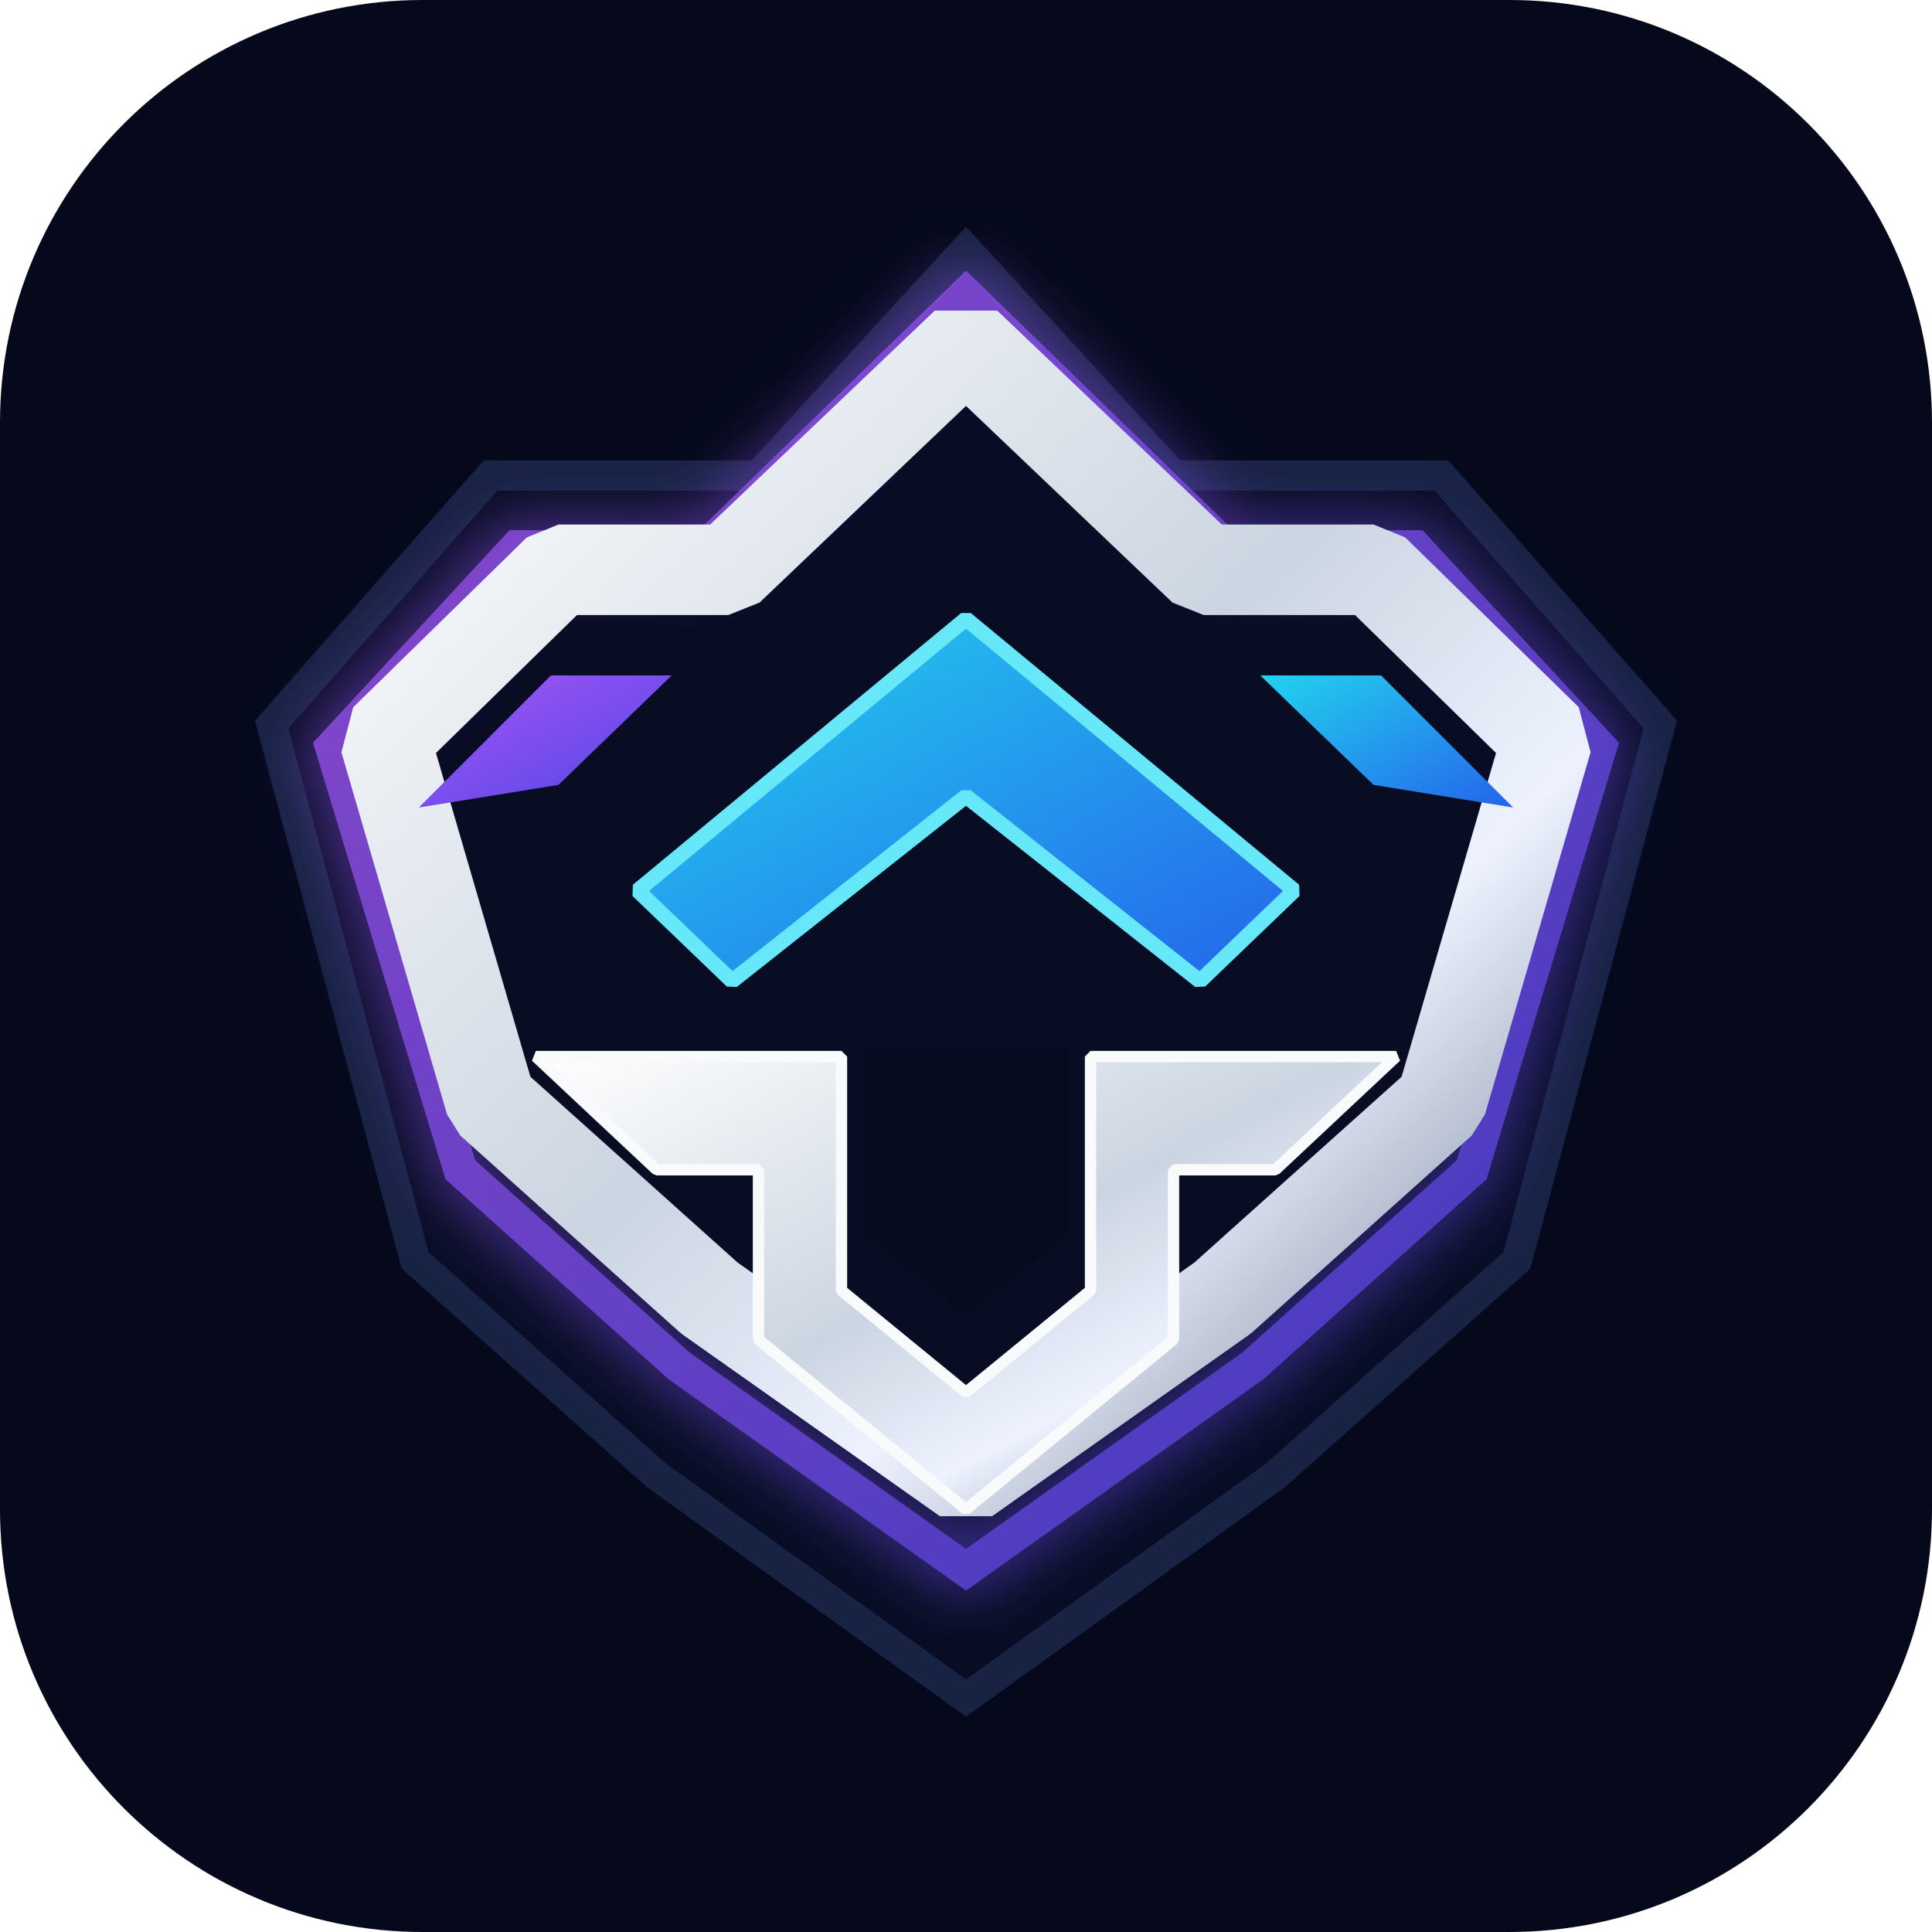
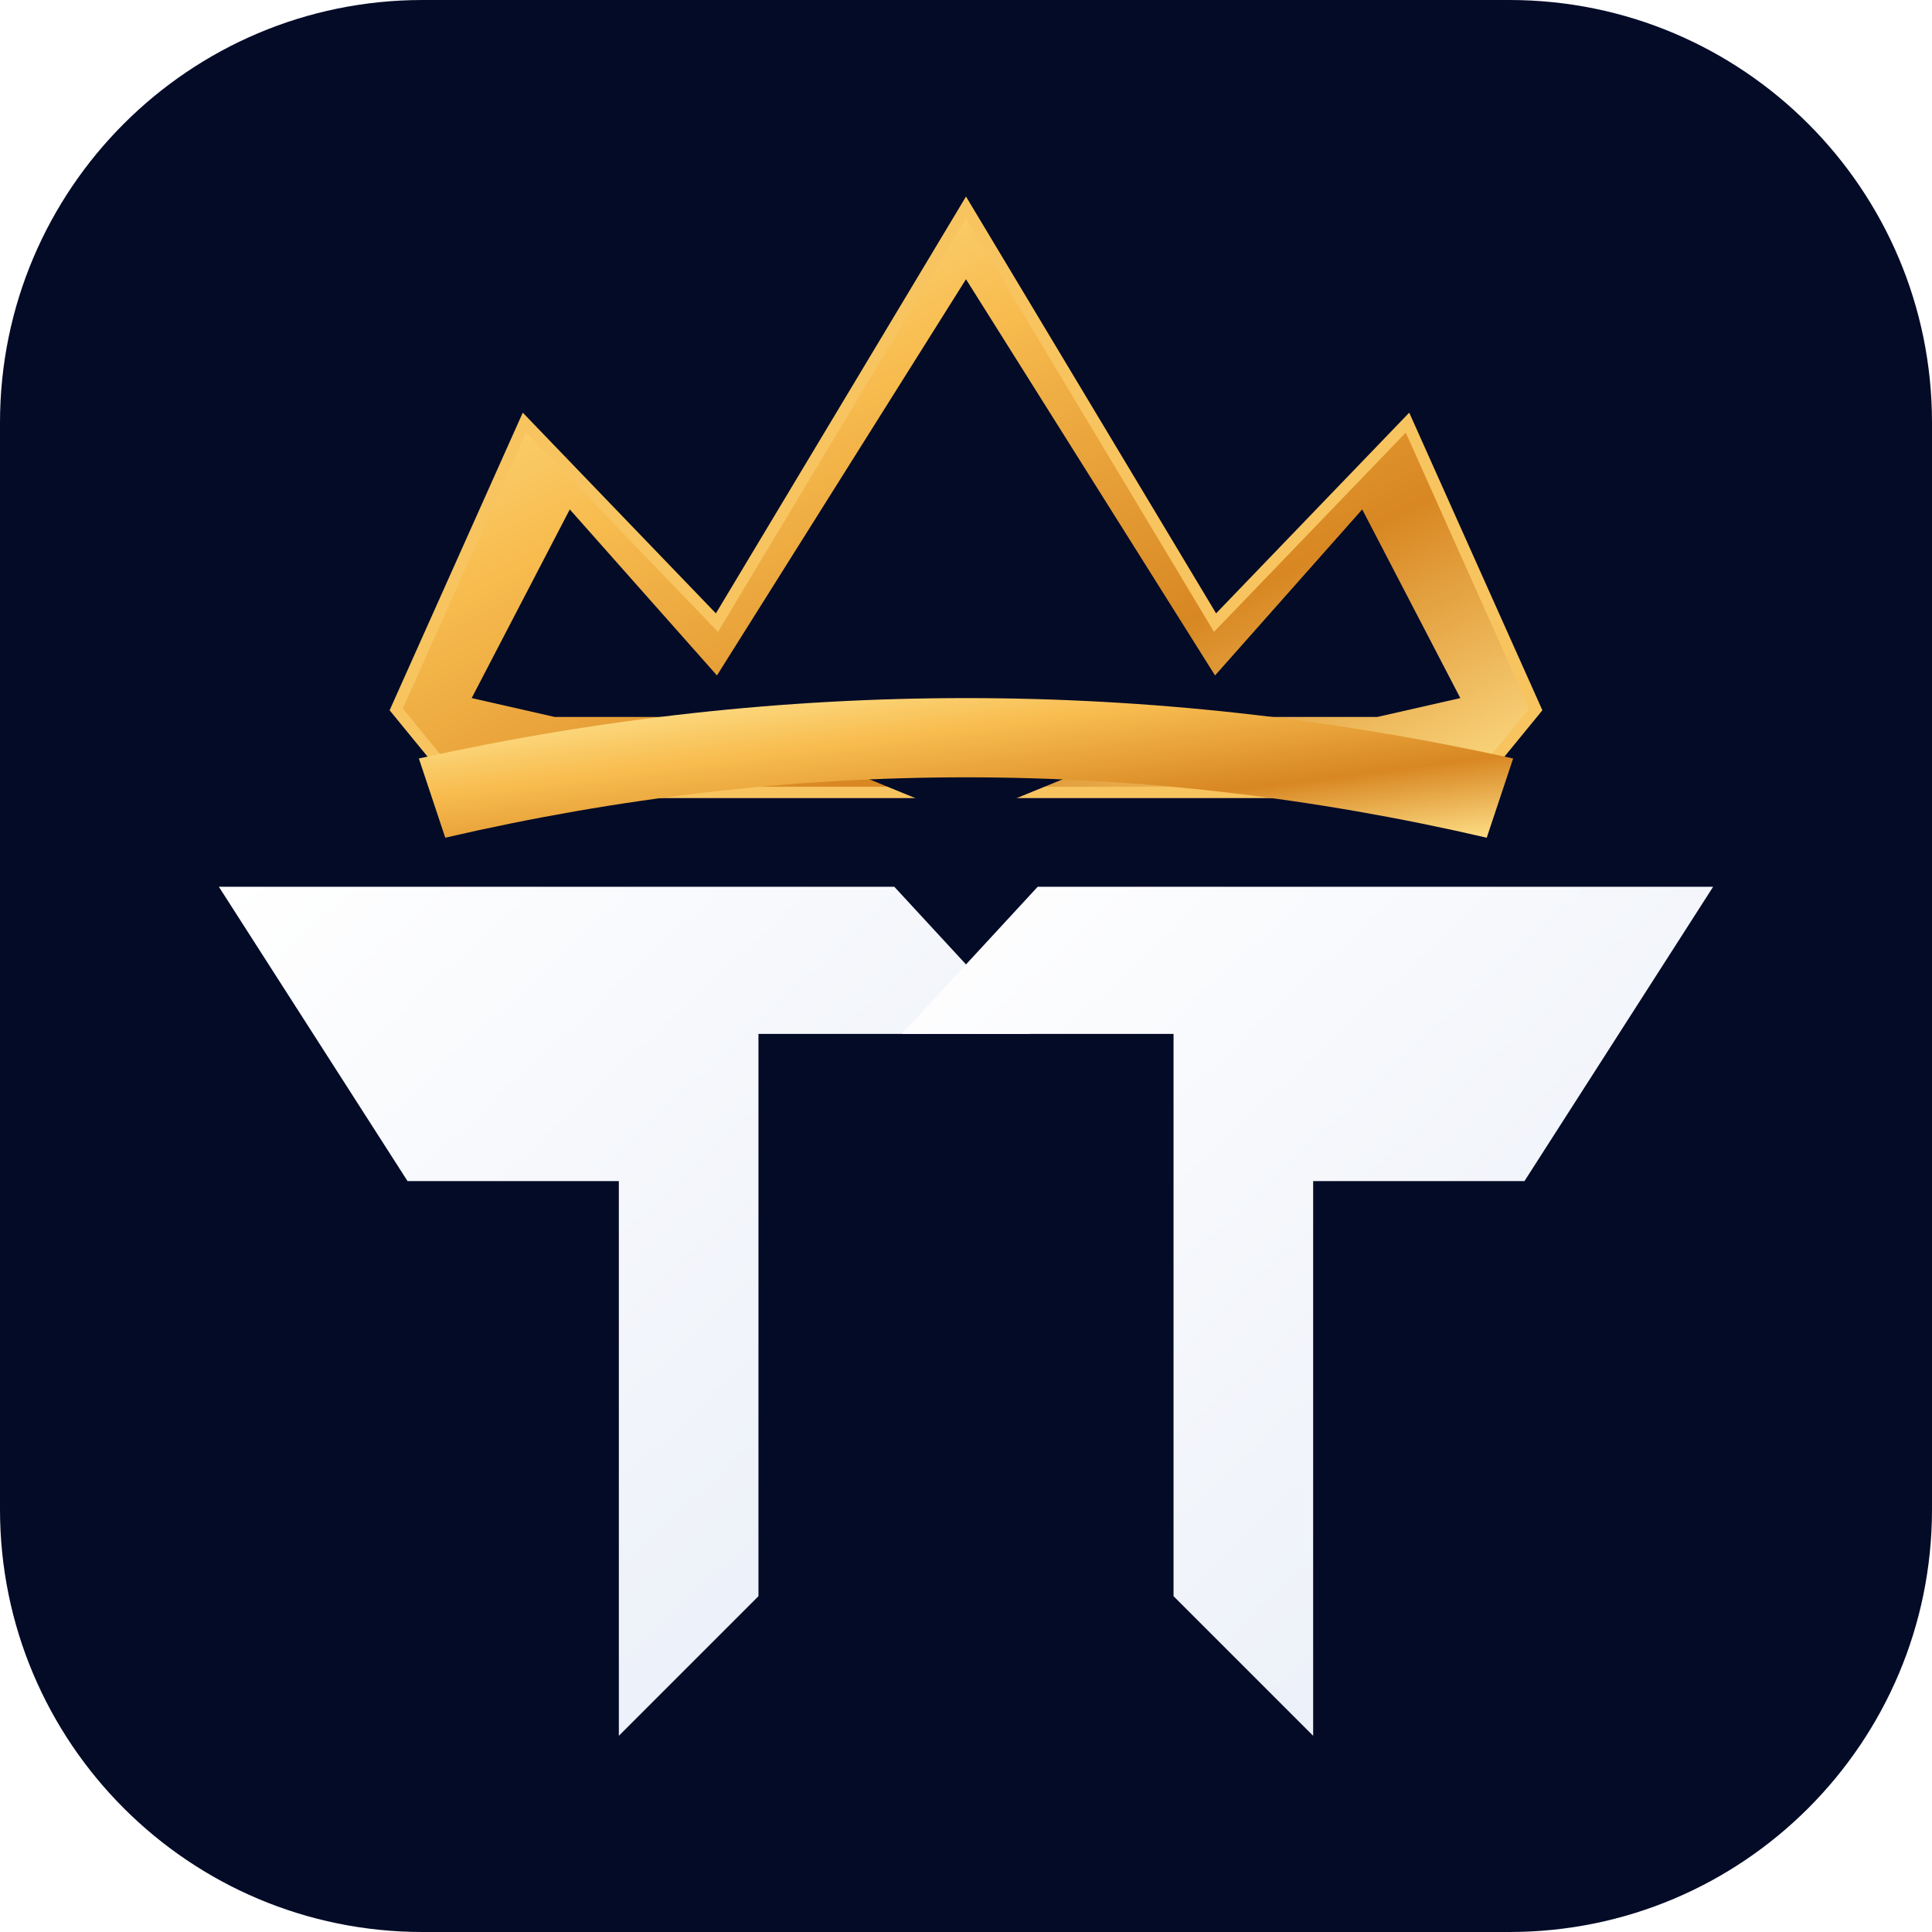
- <svg xmlns="http://www.w3.org/2000/svg" viewBox="0 0 512 512" width="512" height="512" role="img" aria-label="The Gaming Hub">
+ <svg xmlns="http://www.w3.org/2000/svg" viewBox="0 0 512 512" width="512" height="512" role="img" aria-label="Trap Tech double T crown app icon">
  <defs>
-     <linearGradient id="metal" x1="0" y1="0" x2="1" y2="1">
-       <stop stop-color="#fff" offset="0" />
-       <stop stop-color="#cbd5e1" offset=".48" />
-       <stop stop-color="#eef2ff" offset=".7" />
-       <stop stop-color="#64748b" offset="1" />
+     <linearGradient id="gold" x1="0" y1="0" x2="1" y2="1">
+       <stop stop-color="#fff0a6" />
+       <stop offset=".35" stop-color="#f8bd50" />
+       <stop offset=".7" stop-color="#d88722" />
+       <stop offset="1" stop-color="#ffe18a" />
    </linearGradient>
-     <linearGradient id="cyan" x1="0" y1="0" x2="1" y2="1">
-       <stop stop-color="#22d3ee" />
-       <stop offset="1" stop-color="#2563eb" />
+     <linearGradient id="white" x1="0" y1="0" x2="0.9" y2="1">
+       <stop stop-color="#fff" />
+       <stop offset="1" stop-color="#e8edf7" />
    </linearGradient>
-     <linearGradient id="violet" x1="0" y1="0" x2="1" y2="1">
-       <stop stop-color="#a855f7" />
-       <stop offset="1" stop-color="#4f46e5" />
-     </linearGradient>
-     <filter id="glow" x="-30%" y="-30%" width="160%" height="160%">
-       <feGaussianBlur stdDeviation="8" result="b" />
-       <feMerge>
-         <feMergeNode in="b" />
-         <feMergeNode in="SourceGraphic" />
-       </feMerge>
-     </filter>
  </defs>
-   <rect width="512" height="512" rx="112" fill="#05091b" />
-   <path d="M72 192 130 126 201 126 256 66 311 126 382 126 440 192 402 334 338 391 256 450 174 391 110 334Z" fill="#080d24" stroke="#182344" stroke-width="8" />
-   <path d="M88 198 137 145 187 145 256 78 325 145 375 145 424 198 390 310 332 362 256 416 180 362 122 310Z" fill="none" stroke="url(#violet)" stroke-width="9" opacity=".8" filter="url(#glow)" />
-   <path d="M102 196 148 151 193 151 256 91 319 151 364 151 410 196 382 292 324 344 256 392 188 344 130 292Z" fill="none" stroke="url(#metal)" stroke-width="24" stroke-linejoin="bevel" />
-   <path d="M169 236 256 164 343 236 318 260 256 211 194 260Z" fill="url(#cyan)" stroke="#67e8f9" stroke-width="4" stroke-linejoin="bevel" />
-   <path d="M142 280H223V342L256 369 289 342V280H370L338 310H311V355L256 400 201 355V310H174Z" fill="url(#metal)" stroke="#f8fafc" stroke-width="3" stroke-linejoin="bevel" />
-   <path d="M229 278H283V327L256 349 229 327Z" fill="#070b20" />
-   <path d="M111 214 146 179 178 179 148 208Z" fill="url(#violet)" />
-   <path d="M401 214 366 179 334 179 364 208Z" fill="url(#cyan)" />
+   <rect width="512" height="512" rx="112" fill="#030b27" />
+   <path d="M105 188 139 112 190 165 256 55 322 165 373 112 407 188 389 210 123 210Z" fill="url(#gold)" stroke="#f8c45f" stroke-width="3" stroke-linejoin="miter" />
+   <path d="M125 185 151 135 190 179 256 74 322 179 361 135 387 185 365 190 322 190 256 217 190 190 147 190Z" fill="#030b27" />
+   <path d="M111 201 Q256 169 401 201 L394 222 Q256 190 118 222Z" fill="url(#gold)" />
+   <path d="M58 235 H237 L273 274 H201 V423 L164 460 V313 H108Z" fill="url(#white)" />
+   <path d="M454 235 H275 L239 274 H311 V423 L348 460 V313 H404Z" fill="url(#white)" />
</svg>
